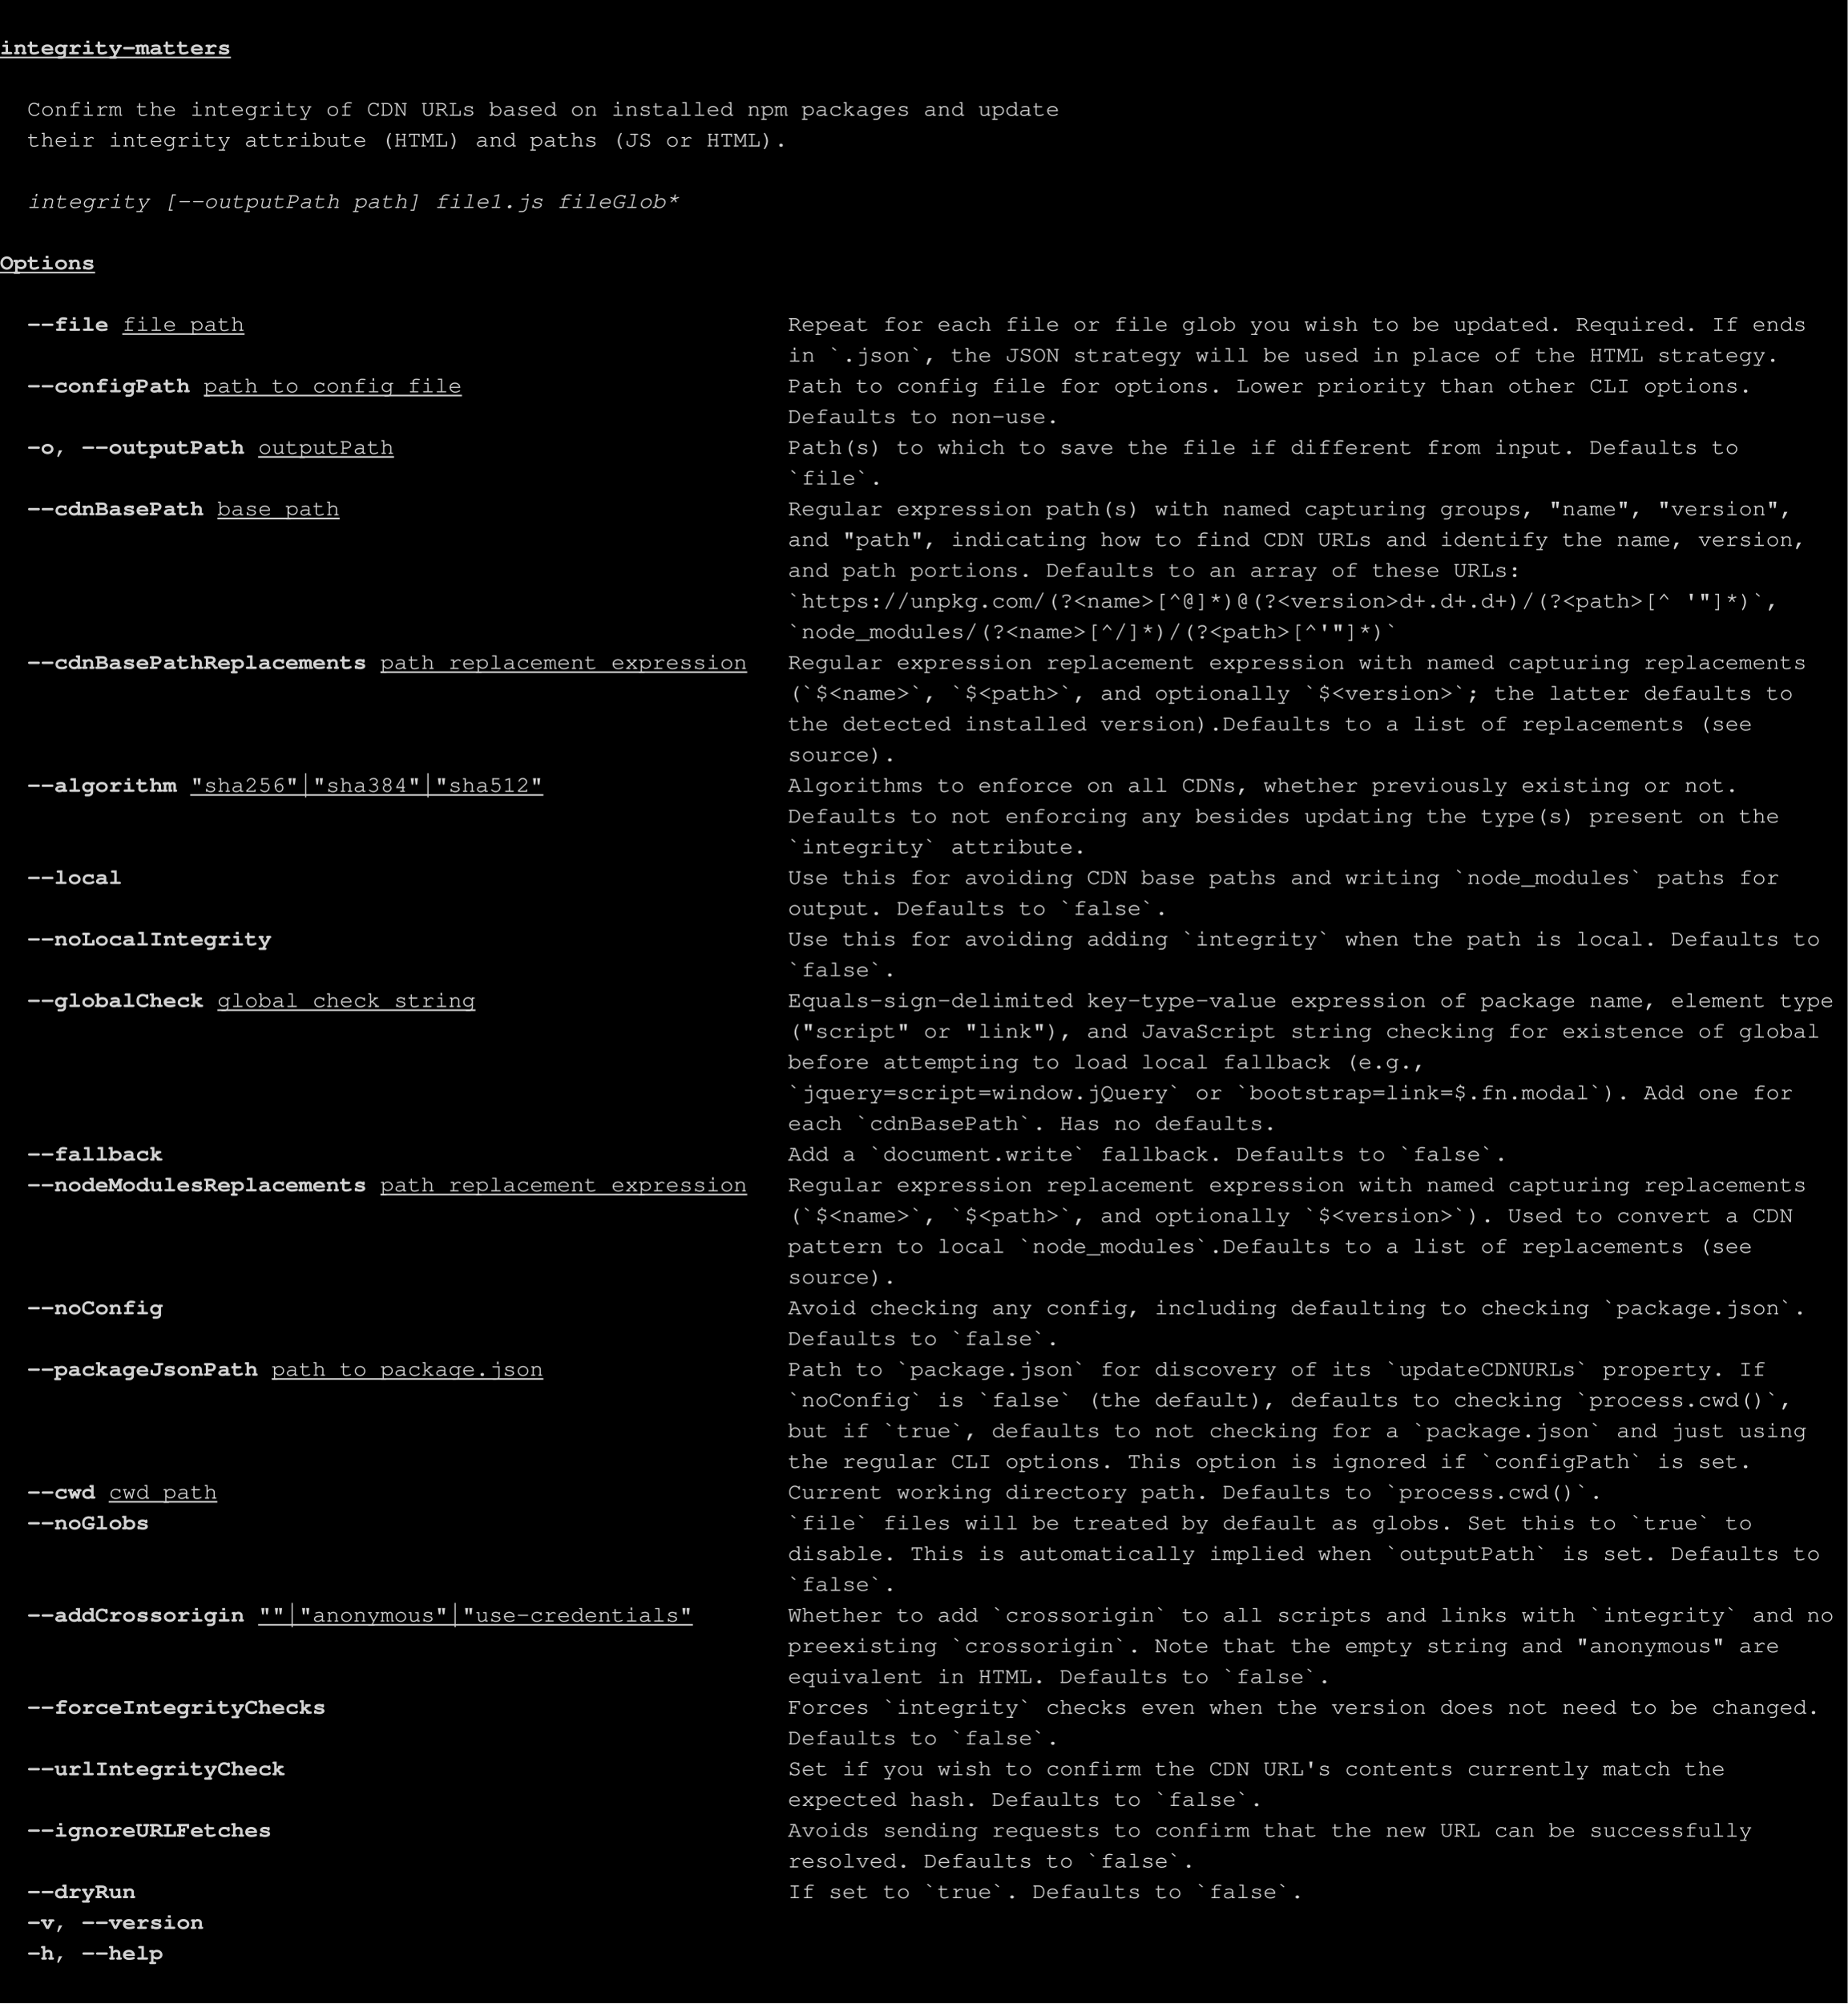
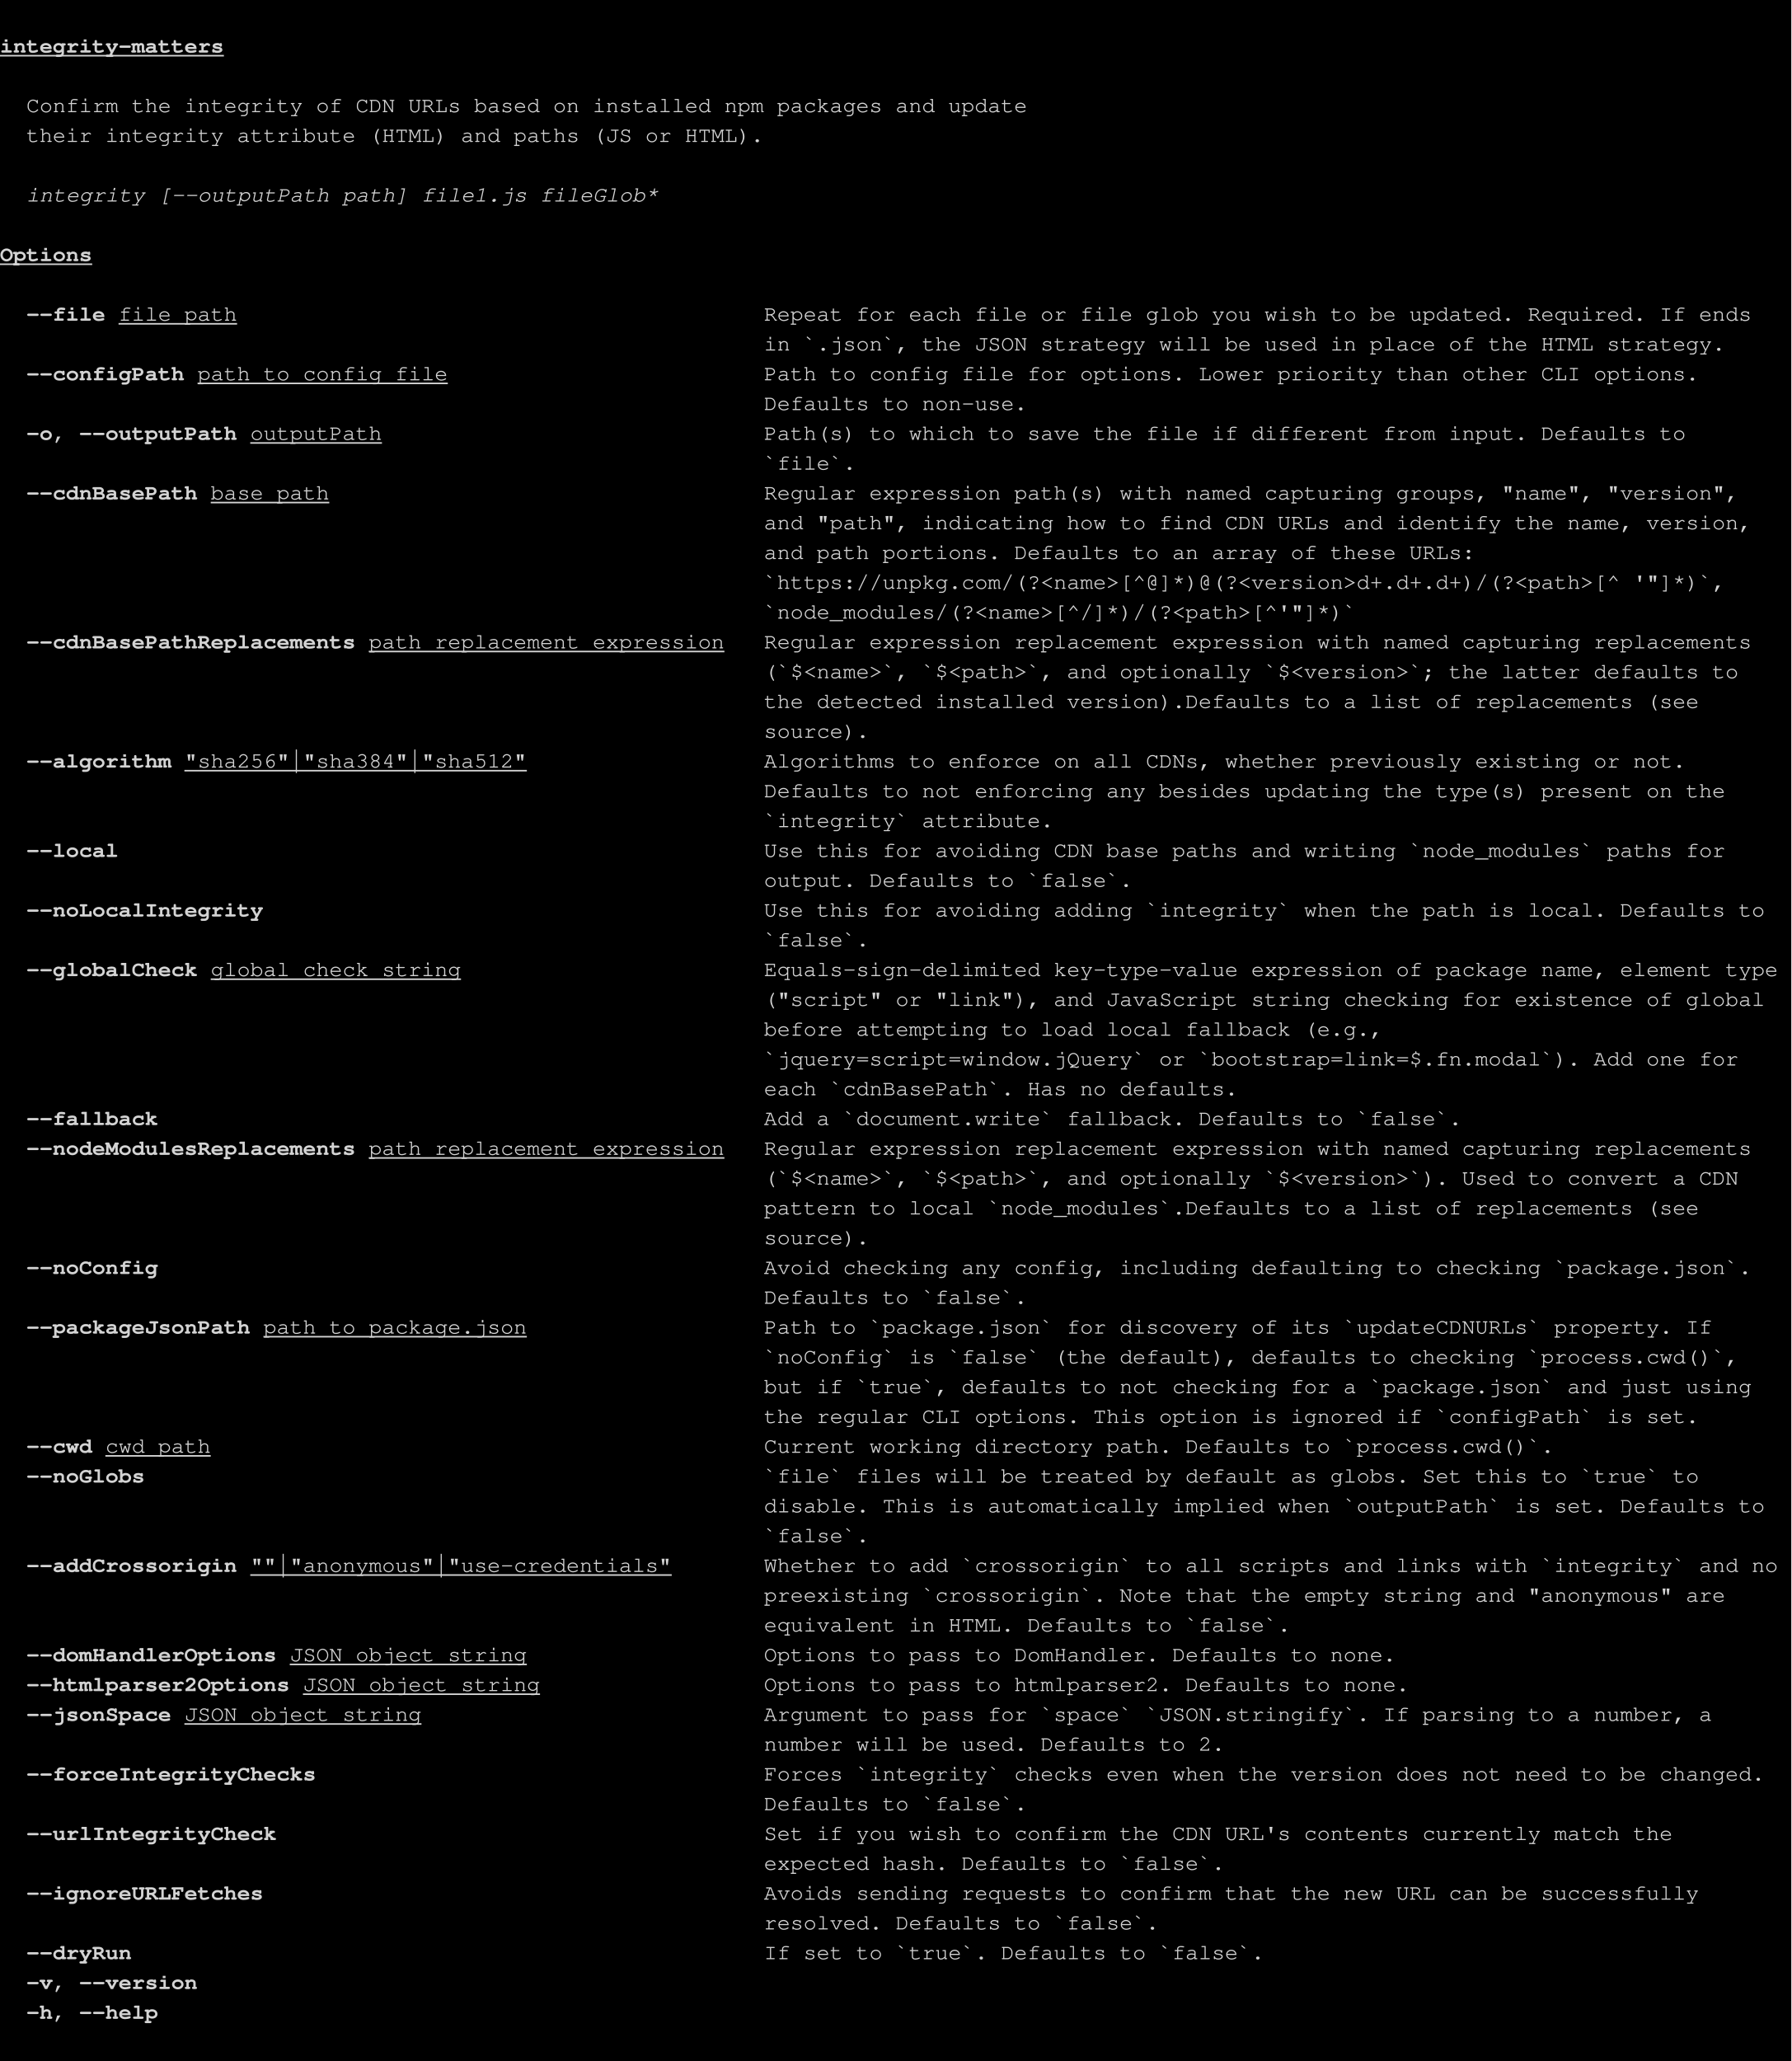
- <svg xmlns="http://www.w3.org/2000/svg" viewBox="0, 0, 1142.59, 1238.45" font-family="SauceCodePro Nerd Font, Source Code Pro, Courier" font-size="14">
+ <svg xmlns="http://www.w3.org/2000/svg" viewBox="0, 0, 1142.59, 1314.45" font-family="SauceCodePro Nerd Font, Source Code Pro, Courier" font-size="14">
  <g fill="#D3D3D3">
-     <rect x="0" y="0" width="1142.59" height="1238.45" fill="#000000" />
+     <rect x="0" y="0" width="1142.59" height="1314.45" fill="#000000" />
    <path d="M0,35.515 L142.823,35.515 Z" stroke="#D3D3D3" />
    <text x="0" y="33.55" font-weight="bold">integrity-matters</text>
    <text x="16.8" y="71.55">  Confirm the integrity of CDN URLs based on installed npm packages and update  </text>
    <text x="16.8" y="90.55">  their integrity attribute (HTML) and paths (JS or HTML).                      </text>
    <text x="16.8" y="128.55" font-style="italic">integrity [--outputPath path] file1.js fileGlob*</text>
    <path d="M0,168.515 L58.81,168.515 Z" stroke="#D3D3D3" />
    <text x="0" y="166.55" font-weight="bold">Options</text>
    <text x="16.8" y="204.55" font-weight="bold">--file</text>
    <path d="M75.612,206.515 L151.225,206.515 Z" stroke="#D3D3D3" />
    <text x="75.61" y="204.55">file path</text>
    <text x="487.28" y="204.55">                                        Repeat for each file or file glob you wish to be updated. Required. If ends   </text>
    <text x="487.28" y="223.55">                                                          in `.json`, the JSON strategy will be used in place of the HTML strategy.     </text>
    <text x="16.8" y="242.55" font-weight="bold">--configPath</text>
    <path d="M126.021,244.515 L285.646,244.515 Z" stroke="#D3D3D3" />
    <text x="126.02" y="242.55">path to config file</text>
    <text x="487.28" y="242.55">                        Path to config file for options. Lower priority than other CLI options.       </text>
    <text x="487.28" y="261.55">                                                          Defaults to non-use.                                                          </text>
    <text x="16.8" y="280.55" font-weight="bold">-o</text>
    <text x="33.61" y="280.55">, </text>
    <text x="50.41" y="280.55" font-weight="bold">--outputPath</text>
    <path d="M159.626,282.515 L243.64,282.515 Z" stroke="#D3D3D3" />
    <text x="159.63" y="280.55">outputPath</text>
    <text x="487.28" y="280.55">                             Path(s) to which to save the file if different from input. Defaults to        </text>
    <text x="487.28" y="299.55">                                                          `file`.                                                                       </text>
    <text x="16.8" y="318.55" font-weight="bold">--cdnBasePath</text>
    <path d="M134.422,320.515 L210.034,320.515 Z" stroke="#D3D3D3" />
    <text x="134.42" y="318.55">base path</text>
    <text x="487.28" y="318.55">                                 Regular expression path(s) with named capturing groups, "name", "version",    </text>
    <text x="487.28" y="337.55">                                                          and "path", indicating how to find CDN URLs and identify the name, version,   </text>
    <text x="487.28" y="356.55">                                                          and path portions. Defaults to an array of these URLs:                        </text>
    <text x="487.28" y="375.55">                                                          `https://unpkg.com/(?&lt;name&gt;[^@]*)@(?&lt;version&gt;d+.d+.d+)/(?&lt;path&gt;[^ '"]*)`,     </text>
    <text x="487.28" y="394.55">                                                          `node_modules/(?&lt;name&gt;[^/]*)/(?&lt;path&gt;[^'"]*)`                                 </text>
    <text x="16.8" y="413.55" font-weight="bold">--cdnBasePathReplacements</text>
    <path d="M235.238,415.515 L462.075,415.515 Z" stroke="#D3D3D3" />
    <text x="235.24" y="413.55">path replacement expression</text>
    <text x="487.28" y="413.55">   Regular expression replacement expression with named capturing replacements   </text>
    <text x="487.28" y="432.55">                                                          (`$&lt;name&gt;`, `$&lt;path&gt;`, and optionally `$&lt;version&gt;`; the latter defaults to    </text>
    <text x="487.28" y="451.55">                                                          the detected installed version).Defaults to a list of replacements (see       </text>
    <text x="487.28" y="470.55">                                                          source).                                                                      </text>
    <text x="16.8" y="489.55" font-weight="bold">--algorithm</text>
    <path d="M117.619,491.515 L336.055,491.515 Z" stroke="#D3D3D3" />
    <text x="117.62" y="489.55">"sha256"|"sha384"|"sha512"</text>
    <text x="487.28" y="489.55">                  Algorithms to enforce on all CDNs, whether previously existing or not.        </text>
    <text x="487.28" y="508.55">                                                          Defaults to not enforcing any besides updating the type(s) present on the     </text>
    <text x="487.28" y="527.55">                                                          `integrity` attribute.                                                        </text>
    <text x="16.8" y="546.55" font-weight="bold">--local</text>
    <text x="487.28" y="546.55">                                                 Use this for avoiding CDN base paths and writing `node_modules` paths for     </text>
    <text x="487.28" y="565.55">                                                          output. Defaults to `false`.                                                  </text>
    <text x="16.8" y="584.55" font-weight="bold">--noLocalIntegrity</text>
    <text x="487.28" y="584.55">                                      Use this for avoiding adding `integrity` when the path is local. Defaults to  </text>
    <text x="487.28" y="603.55">                                                          `false`.                                                                      </text>
    <text x="16.8" y="622.55" font-weight="bold">--globalCheck</text>
    <path d="M134.422,624.515 L294.048,624.515 Z" stroke="#D3D3D3" />
    <text x="134.42" y="622.55">global check string</text>
    <text x="487.28" y="622.55">                       Equals-sign-delimited key-type-value expression of package name, element type </text>
    <text x="487.28" y="641.55">                                                          ("script" or "link"), and JavaScript string checking for existence of global  </text>
    <text x="487.28" y="660.55">                                                          before attempting to load local fallback (e.g.,                               </text>
    <text x="487.28" y="679.55">                                                          `jquery=script=window.jQuery` or `bootstrap=link=$.fn.modal`). Add one for    </text>
    <text x="487.28" y="698.55">                                                          each `cdnBasePath`. Has no defaults.                                          </text>
    <text x="16.8" y="717.55" font-weight="bold">--fallback</text>
    <text x="487.28" y="717.55">                                              Add a `document.write` fallback. Defaults to `false`.                         </text>
    <text x="16.8" y="736.55" font-weight="bold">--nodeModulesReplacements</text>
    <path d="M235.238,738.515 L462.075,738.515 Z" stroke="#D3D3D3" />
    <text x="235.24" y="736.55">path replacement expression</text>
    <text x="487.28" y="736.55">   Regular expression replacement expression with named capturing replacements   </text>
    <text x="487.28" y="755.55">                                                          (`$&lt;name&gt;`, `$&lt;path&gt;`, and optionally `$&lt;version&gt;`). Used to convert a CDN    </text>
    <text x="487.28" y="774.55">                                                          pattern to local `node_modules`.Defaults to a list of replacements (see       </text>
    <text x="487.28" y="793.55">                                                          source).                                                                      </text>
    <text x="16.8" y="812.55" font-weight="bold">--noConfig</text>
    <text x="487.28" y="812.55">                                              Avoid checking any config, including defaulting to checking `package.json`.   </text>
    <text x="487.28" y="831.55">                                                          Defaults to `false`.                                                          </text>
    <text x="16.8" y="850.55" font-weight="bold">--packageJsonPath</text>
    <path d="M168.027,852.515 L336.055,852.515 Z" stroke="#D3D3D3" />
    <text x="168.03" y="850.55">path to package.json</text>
    <text x="487.28" y="850.55">                  Path to `package.json` for discovery of its `updateCDNURLs` property. If      </text>
    <text x="487.28" y="869.55">                                                          `noConfig` is `false` (the default), defaults to checking `process.cwd()`,    </text>
    <text x="487.28" y="888.55">                                                          but if `true`, defaults to not checking for a `package.json` and just using   </text>
    <text x="487.28" y="907.55">                                                          the regular CLI options. This option is ignored if `configPath` is set.       </text>
    <text x="16.8" y="926.55" font-weight="bold">--cwd</text>
    <path d="M67.211,928.515 L134.422,928.515 Z" stroke="#D3D3D3" />
    <text x="67.21" y="926.55">cwd path</text>
    <text x="487.28" y="926.55">                                          Current working directory path. Defaults to `process.cwd()`.                  </text>
    <text x="16.8" y="945.55" font-weight="bold">--noGlobs</text>
    <text x="487.28" y="945.55">                                               `file` files will be treated by default as globs. Set this to `true` to       </text>
    <text x="487.28" y="964.55">                                                          disable. This is automatically implied when `outputPath` is set. Defaults to  </text>
    <text x="487.28" y="983.55">                                                          `false`.                                                                      </text>
    <text x="16.8" y="1002.55" font-weight="bold">--addCrossorigin</text>
    <path d="M159.626,1004.515 L428.47,1004.515 Z" stroke="#D3D3D3" />
    <text x="159.63" y="1002.55">""|"anonymous"|"use-credentials"</text>
    <text x="487.28" y="1002.55">       Whether to add `crossorigin` to all scripts and links with `integrity` and no </text>
    <text x="487.28" y="1021.55">                                                          preexisting `crossorigin`. Note that the empty string and "anonymous" are     </text>
    <text x="487.28" y="1040.55">                                                          equivalent in HTML. Defaults to `false`.                                      </text>
-     <text x="16.8" y="1059.55" font-weight="bold">--forceIntegrityChecks</text>
-     <text x="487.28" y="1059.55">                                  Forces `integrity` checks even when the version does not need to be changed.  </text>
-     <text x="487.28" y="1078.55">                                                          Defaults to `false`.                                                          </text>
-     <text x="16.8" y="1097.55" font-weight="bold">--urlIntegrityCheck</text>
-     <text x="487.28" y="1097.55">                                     Set if you wish to confirm the CDN URL's contents currently match the         </text>
-     <text x="487.28" y="1116.55">                                                          expected hash. Defaults to `false`.                                           </text>
-     <text x="16.8" y="1135.55" font-weight="bold">--ignoreURLFetches</text>
-     <text x="487.28" y="1135.55">                                      Avoids sending requests to confirm that the new URL can be successfully       </text>
-     <text x="487.28" y="1154.55">                                                          resolved. Defaults to `false`.                                                </text>
-     <text x="16.8" y="1173.55" font-weight="bold">--dryRun</text>
-     <text x="487.28" y="1173.55">                                                If set to `true`. Defaults to `false`.                                        </text>
-     <text x="16.8" y="1192.55" font-weight="bold">-v</text>
-     <text x="33.61" y="1192.55">, </text>
-     <text x="50.41" y="1192.55" font-weight="bold">--version</text>
-     <text x="16.8" y="1211.55" font-weight="bold">-h</text>
-     <text x="33.61" y="1211.55">, </text>
-     <text x="50.41" y="1211.55" font-weight="bold">--help</text>
+     <text x="16.8" y="1059.55" font-weight="bold">--domHandlerOptions</text>
+     <path d="M184.83,1061.515 L336.055,1061.515 Z" stroke="#D3D3D3" />
+     <text x="184.83" y="1059.55">JSON object string</text>
+     <text x="487.28" y="1059.55">                  Options to pass to DomHandler. Defaults to none.                              </text>
+     <text x="16.8" y="1078.55" font-weight="bold">--htmlparser2Options</text>
+     <path d="M193.231,1080.515 L344.456,1080.515 Z" stroke="#D3D3D3" />
+     <text x="193.23" y="1078.55">JSON object string</text>
+     <text x="487.28" y="1078.55">                 Options to pass to htmlparser2. Defaults to none.                             </text>
+     <text x="16.8" y="1097.55" font-weight="bold">--jsonSpace</text>
+     <path d="M117.619,1099.515 L268.844,1099.515 Z" stroke="#D3D3D3" />
+     <text x="117.62" y="1097.55">JSON object string</text>
+     <text x="487.28" y="1097.55">                          Argument to pass for `space` `JSON.stringify`. If parsing to a number, a      </text>
+     <text x="487.28" y="1116.55">                                                          number will be used. Defaults to 2.                                           </text>
+     <text x="16.8" y="1135.55" font-weight="bold">--forceIntegrityChecks</text>
+     <text x="487.28" y="1135.55">                                  Forces `integrity` checks even when the version does not need to be changed.  </text>
+     <text x="487.28" y="1154.55">                                                          Defaults to `false`.                                                          </text>
+     <text x="16.8" y="1173.55" font-weight="bold">--urlIntegrityCheck</text>
+     <text x="487.28" y="1173.55">                                     Set if you wish to confirm the CDN URL's contents currently match the         </text>
+     <text x="487.28" y="1192.55">                                                          expected hash. Defaults to `false`.                                           </text>
+     <text x="16.8" y="1211.55" font-weight="bold">--ignoreURLFetches</text>
+     <text x="487.28" y="1211.55">                                      Avoids sending requests to confirm that the new URL can be successfully       </text>
+     <text x="487.28" y="1230.55">                                                          resolved. Defaults to `false`.                                                </text>
+     <text x="16.8" y="1249.55" font-weight="bold">--dryRun</text>
+     <text x="487.28" y="1249.55">                                                If set to `true`. Defaults to `false`.                                        </text>
+     <text x="16.8" y="1268.55" font-weight="bold">-v</text>
+     <text x="33.61" y="1268.55">, </text>
+     <text x="50.41" y="1268.55" font-weight="bold">--version</text>
+     <text x="16.8" y="1287.55" font-weight="bold">-h</text>
+     <text x="33.61" y="1287.55">, </text>
+     <text x="50.41" y="1287.55" font-weight="bold">--help</text>
  </g>
</svg>
